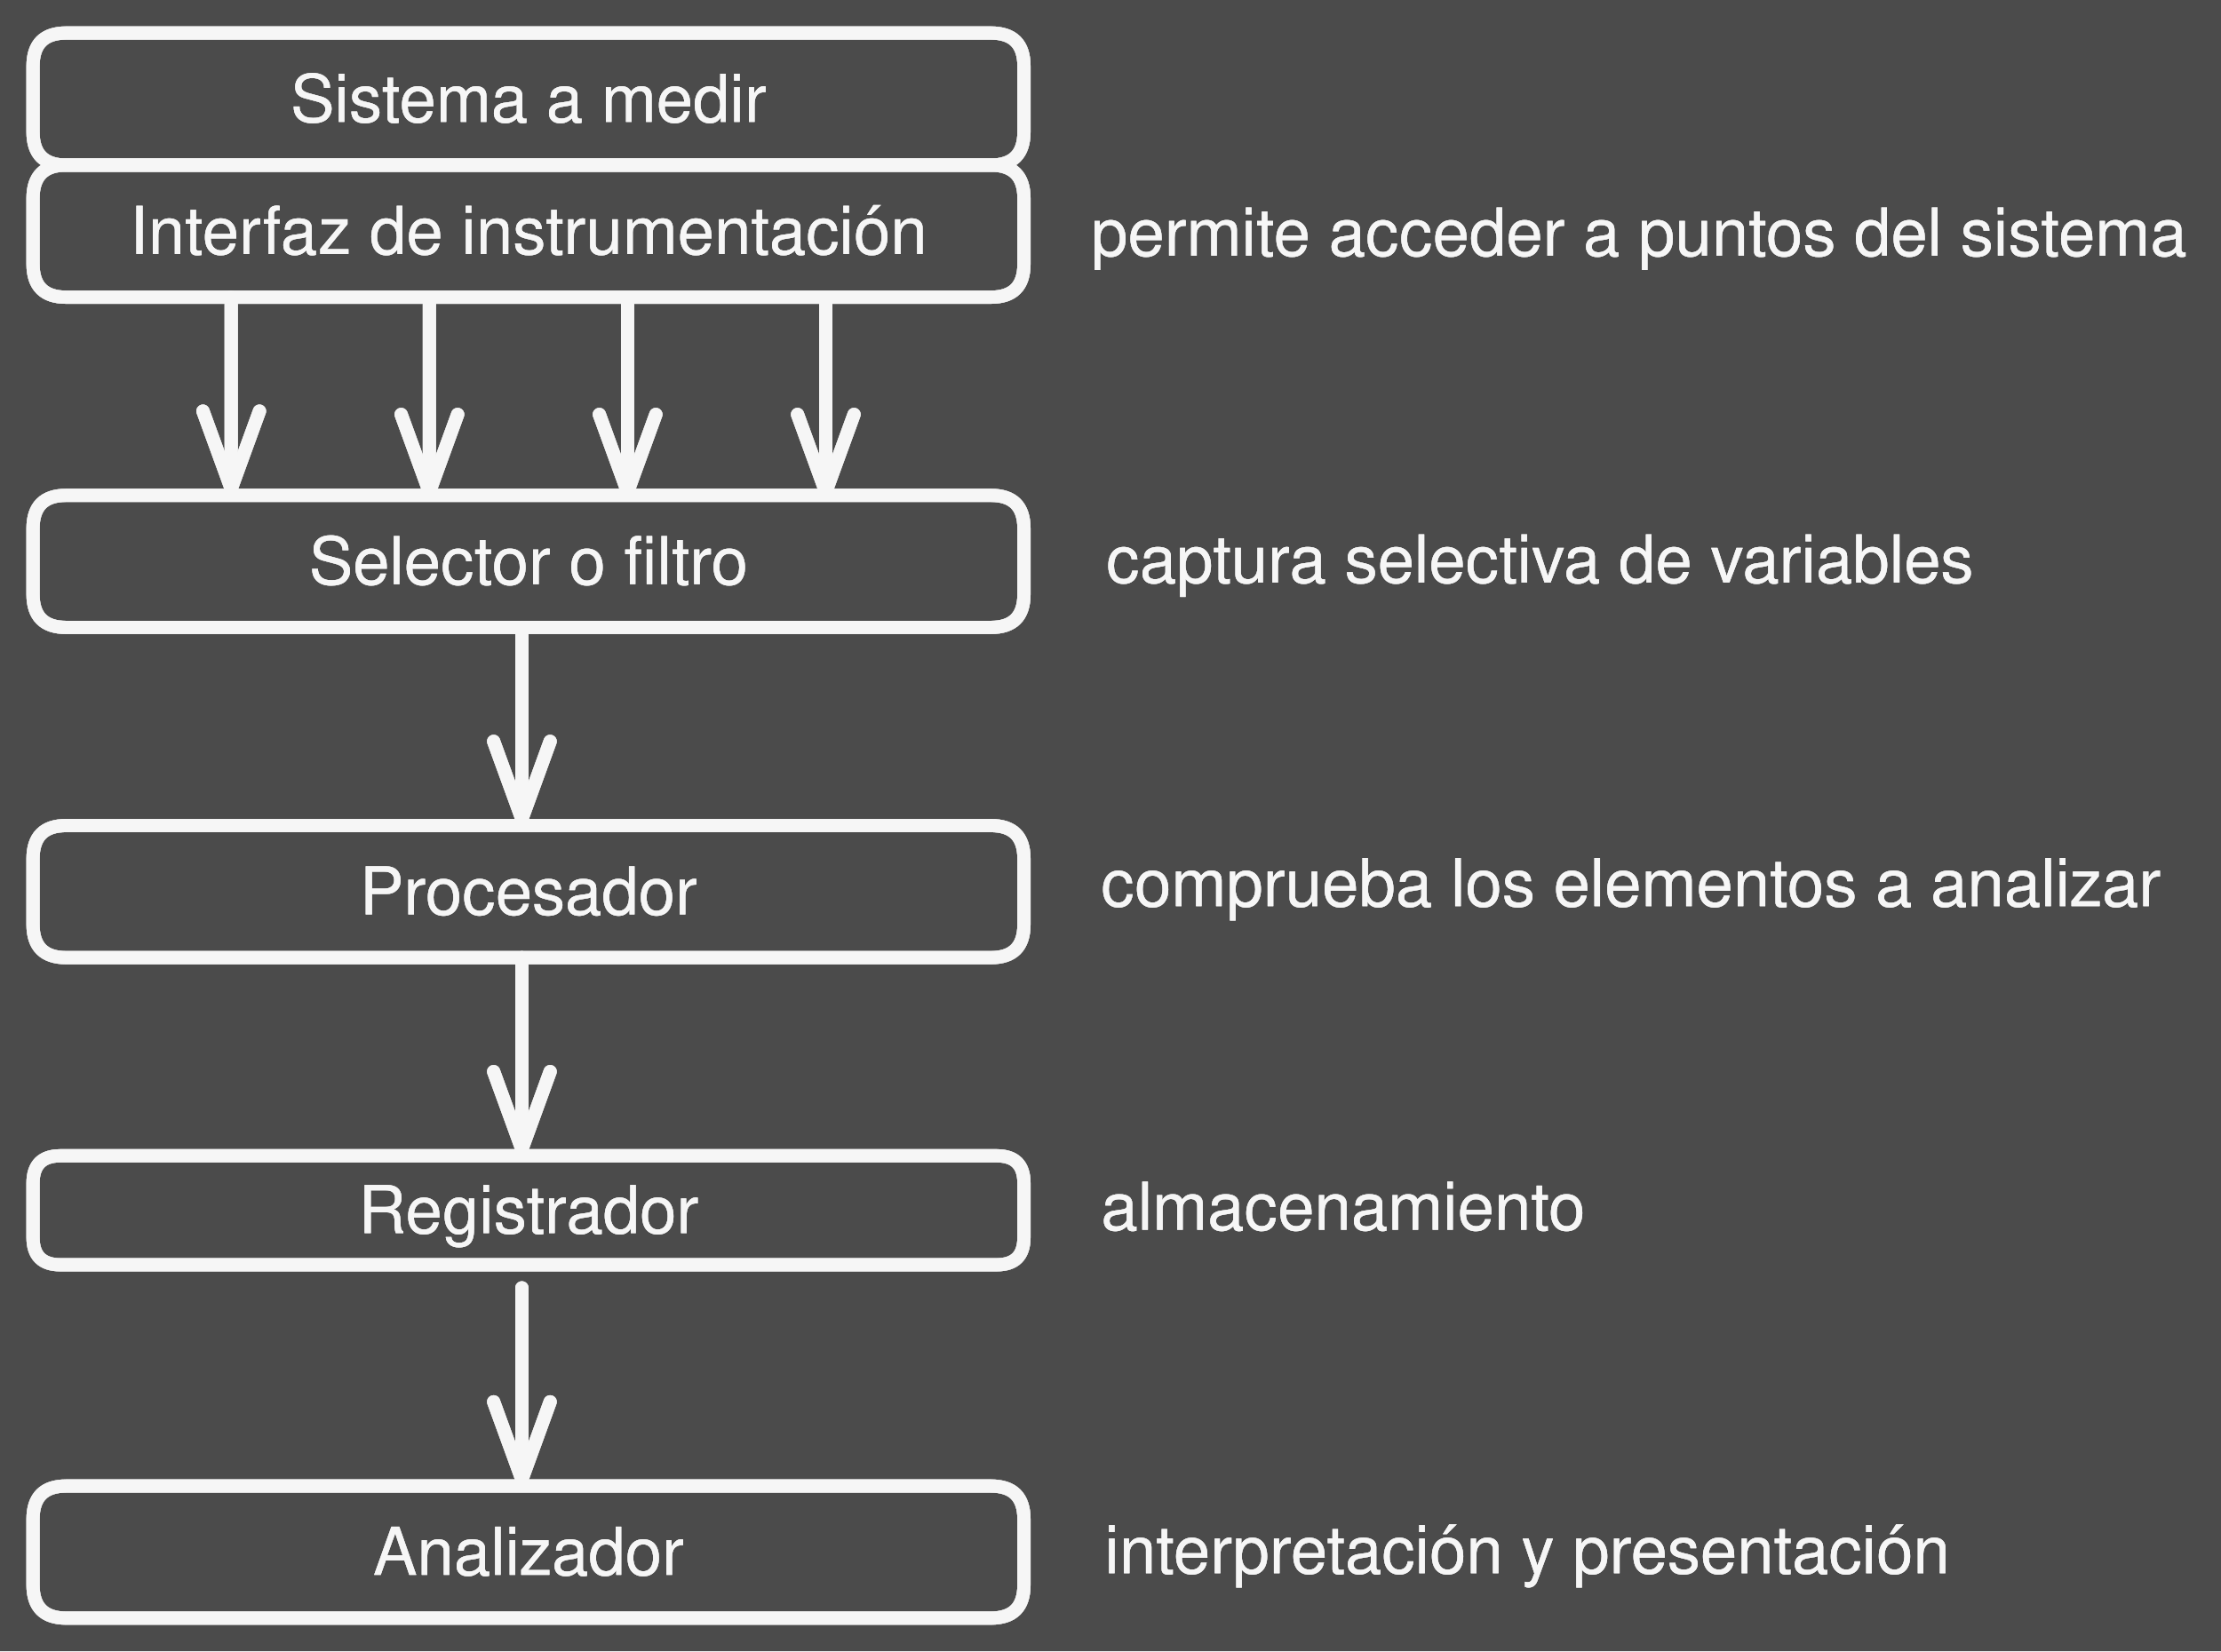
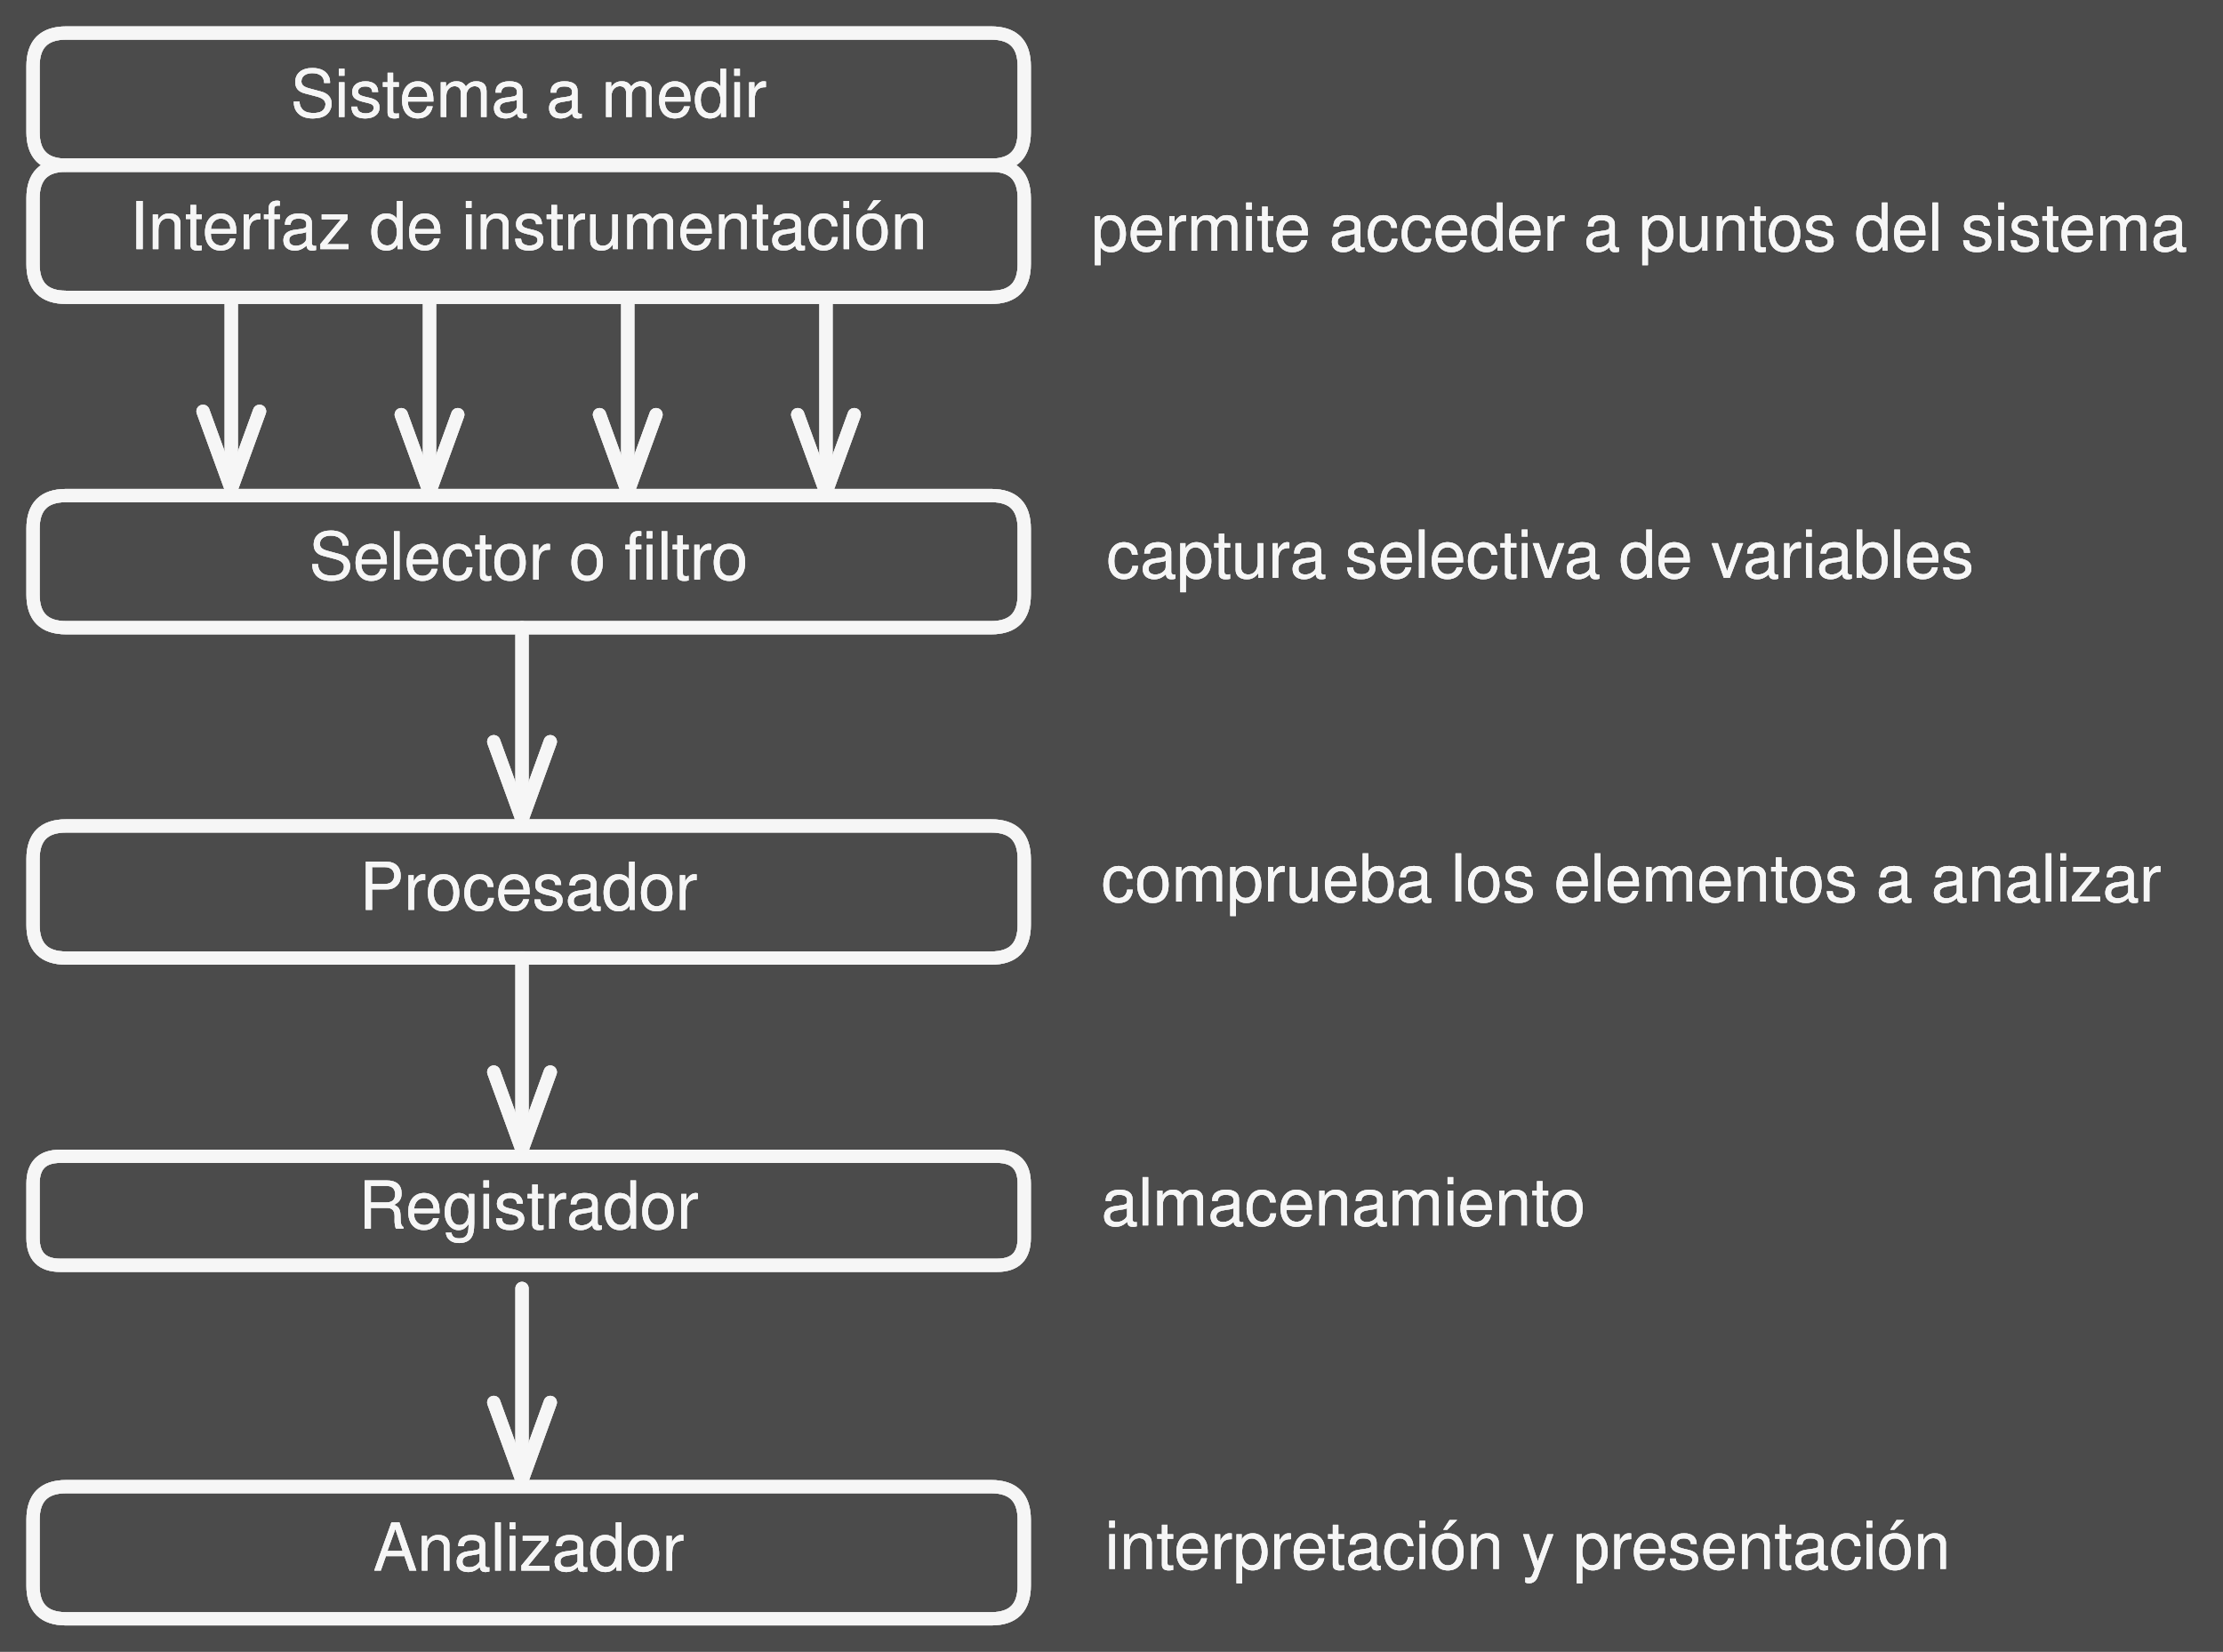
- <svg xmlns="http://www.w3.org/2000/svg" version="1.1" viewBox="0 0 672.393 500" width="672.393" height="500" filter="invert(93%) hue-rotate(180deg)" class="excalidraw-svg">
+ <svg xmlns="http://www.w3.org/2000/svg" version="1.1" viewBox="0 0 672.831 500" width="672.831" height="500" filter="invert(93%) hue-rotate(180deg)" class="excalidraw-svg">
  
-   eyJ2ZXJzaW9uIjoiMSIsImVuY29kaW5nIjoiYnN0cmluZyIsImNvbXByZXNzZWQiOnRydWUsImVuY29kZWQiOiJ4nO1cXNtS28hcdTAwMTZ9z1eomNfY0/fLvJlLXHUwMDA2SFxiXHUwMDA0ksBwairVWG0jLEtGkm3wVL5qPuH82GlcdTAwMTmwZFkyMvhcIurEUGD3dXf3Xnvt3d3yP+8sayu67+mtP6wtfddUrmNcdTAwMDdquPU+Tlx1MDAxZuggdHzPZKHx59DvXHUwMDA3zXFJ1ev98fvv/lXo2I7y6l37oYJ2dVd7UWiK/Md8tqx/xn9TXVx1MDAwNLpcdTAwMTkpr+3qcYVxVtJcdTAwMGJcdTAwMDTZxM++N+5cdTAwMTBRICjGmE5cbjiere/GooCkKSfcNVwiRNo2XHUwMDE5LeWGOsmJk7ZqXHUwMDFl69w04F9cdTAwMDet0eWRe/Hl9lx1MDAxMOzJpHrLcd2z6N5cdTAwMWRLXHUwMDFh+mYqkrwwXG78jj537Oja5JJMelGtwO+3rz1cdTAwMWTGM5JcZs7vqaZcdTAwMTPdj0ecpD5MS7pcXDy+XHUwMDFhSlx1MDAxNYmr1NJ1XHUwMDFlet/xXT+Ie/9ccur4J+n/SjU7bSOEZ0/KRIHywp5cbsw6JeWGj+PCqbavtdO+juLBpvrT47k1KyEx5VJOMuJOelx1MDAwN/Z45f9OJjRQXX1cdTAwMTDX8Pqum55cdTAwMTXPfpyVJ1xySXRcdTAwMDQ/pvxMRlx1MDAxMZffy+pWWr+mdCzSd8nQUqvfaZ0g97JzvzXJ+vn4LpG437PVg/5AXHUwMDBlpaRcdTAwMWNThESy3K7jdbLDcf1mJ1G5dynZZ9R/SrS05otcIs2HXHUwMDAwIU5cdTAwMTFnME/1v5fX/cnoq63uXHUwMDEwoTpcIlxmSMzptN5LWKcrU3xISJ1IXHUwMDA0RarXXHRcdTAwMDBcdTAwMTDOXHUwMDAyXHUwMDAwMkw4w1x1MDAwMuPXI2AqY0bV56omw4AuoJqJVL5cdTAwMTedOaOxZVx1MDAwNVOpXHUwMDFmVNdx758s/oPuxjpr5u/MXHQj3VWWsrradoLUqqvh1+fKxI00XFynXHUwMDFkK/tW01xmTlx1MDAwN1M4iFx1MDAxY0M9k1x1MDAwMl3HttNcdTAwMTTRNJIpx9PBQVx1MDAxOTPuXHUwMDA3TtvxlPusUKpcdTAwMWb5pzp8mIgo6Ov0XFzq/aflh3VI56J6LqlhmE18gjalmFx1MDAxMYZAXHUwMDFlslF5YI8++VDQ7d1cdTAwMWJcdTAwMTWNPrVcdTAwMGY/bFx1MDAwZn7QTsVRPkNqbOOchlx1MDAwMKdcdTAwMWNyxJdcdTAwMDDpNZLazcn3i5Z9dZtcIrX3+S09lFx1MDAxN7uSgY97Xzvdy1x1MDAxZldcdTAwMDNKwsOL9p/TXHI/damCwFx1MDAxZpZtt9ZuwOP9i+hcdTAwMTSfXHUwMDFksrtcdTAwMWSClHDRXHUwMDEy2m2MWu3bz9HxqH10e1x1MDAwMnb0tT5cdTAwMTd+uXafJ3dDM5SJNOpXQe5cZmVcdTAwMTMn5M6ZRIbcaeJIJSZcdTAwMDCXN1x1MDAwMVx1MDAxMyWoNuohXHUwMDA39djemdlcdTAwMTdZdqerZHdEoHEqXHUwMDAwwlx1MDAwNJfjd8E4XHUwMDEyXHUwMDFipveFlfN19H5cdTAwMTBzckuNLFtbjmdWoFx1MDAxZlx1MDAwYmlW97//erlcXF+uwlKJ/1x1MDAxOarLXHUwMDEyfzlcdNfjXHUwMDA1XHUwMDE02lx1MDAwMIkk4lx1MDAwMDKeY1x1MDAwMuhcdTAwMDJewM3tx6C/L28899B373pcdTAwMWZgoHjF7UHWXHUwMDBiIFx1MDAxYndcdTAwMDIgXHUwMDA1hDLAUk7bW3BcdTAwMDLcr6HdO1wiwS8n4Fx1MDAwNU5cdTAwMDCVXGaxRcKoXHUwMDE3OVx1MDAwMVx1MDAxNGdcdTAwMTMnYVx1MDAwMGSMY8jzXGZcdTAwMDArb1x1MDAwMCY6UG3MQ8jqTFx1MDAxMozpTIRPxCpcdTAwMDN8jOtYXHUwMDE4Xi9cdTAwMWTiI4IoXHUwMDE1aFx1MDAxOabgxT5cdTAwMDCB0DhcdTAwMDJr81x1MDAwMc6MhjUjP7B8yyiPWYH8IL+41HLZfj6lzYT5xWKtheJRIcI5Zjw2NDlcdTAwMDBcdTAwMTflXHUwMDAx7uDdS/c+pKc7jlx1MDAwNlh27eOoc15xtGdcdTAwMTlcdTAwMWVunuJcdJSAMyTeXHUwMDE2w3+z73hrP9pbiNlcYsQ8tbu0XCJmI8XhLaHYmC8ocI7my/KaP1x1MDAxOXy1lVx1MDAxZFx1MDAwMmNAsFx06SmGiGb0fqXcXHUwMDA2UFx1MDAxZHGKJWCoXHUwMDE0t3EkMWVM8tdj4Fx1MDAxNdS2oHK+jtpOXHUwMDAyv6lDZfv5XHUwMDFi13nZSyWzZ6x3lszy5FlPoEqyiU9oJvFBXHUwMDE043lY3i6P5atj7+zgR89cdTAwMGalczZcdTAwMDLbw1x1MDAwYtU4rVVcdTAwMWPYWVx1MDAxNkPrZjE8i2BcdTAwMGVcdTAwMDCX8m2R2OiodSOuXHUwMDA2o1x1MDAwNUlswVOuXHUwMDE3kVx1MDAxOKVFao8gRkRcIkzy3LedXHUwMDA1NmieXHUwMDA2X21dj0mMXHRJZjlcZpFVMpiJzrgoTWCCMCkoXFzC/YNX8NdaT19Pddsxs15IYLn5S2WwZyx3lsFyXHUwMDA1Wlx1MDAwZoXxbGJymUJySqDgeecte+WxfNnR23q4PVx1MDAxODWG3y6GfVx1MDAwZXaD2mXFgZ0lMbz5UIxcdTAwMTIuXHUwMDEwROBtXSM6P2pg906pXHUwMDA1WcyYLJzW9pWwXHUwMDE4K9J8o/cmXHUwMDEwkyTPe/tQXvEnY6+2rkteR9RgnVGWITG80kBMkjpcdTAwMDUwXHUwMDEz/83bYzTWSHJcdOUmz1x1MDAxOVx1MDAxN1bN11x1MDAxMVnDcIQzKuSxvOyl0tgztjtLY3nyLIvFXnBhQHJh3NF05J7geH+BXHUwMDFkXHUwMDE1+ilyXHUwMDFhR7TaOIZomrJqXHUwMDE0ZvpeXCJlYVTHXHUwMDEyUS5KYtdcdTAwMTBcdTAwMTdG0rw2il1cdTAwMTOUk/Vht6eDrlx1MDAxM2lLNZva1oGlrF7fi/zQsrVrhVx1MDAwZtfsclG9WMXF8Fx1MDAxZfm9XCKwT01EXHUwMDE22YvJtGrMQ1J4T1x1MDAxMHJOXHUwMDA0wIjmRaBcdTAwMDflQf9ldP5x0L1pV1x1MDAxZPSkTqhcdTAwMDBgXHUwMDFhiVx1MDAwZlx1MDAwN4Qrgz9iuE4y/sI88Fx1MDAxM0yNoMu4K/hy7DNcdTAwMDBST0ysXHUwMDFh+03Vi/qBssLxMZszUPGtmoFcblx1MDAxY3Xl6jBcdTAwMTf1ZausXHUwMDA372WlWTXSXHUwMDExLPTSoVlVgDnMPSo8LI/0P3fs813/XHUwMDE0VFx1MDAxZOm4PnvPXHUwMDFmXHUwMDEylpFgiSSPYFx1MDAxZJXfZUKccSlgapdnXHUwMDAzKOdcXKRO2FaOcr/bMyp/pSzXMOHj81xc5p2y1IMjnO+1L1JtTWhfQKKVI55cdTAwMTfuLkNoXCJAXG5h7uM9XHUwMDFmyyN+/6DbXHUwMDFk+n9VnttxXHUwMDFkcUBzuFx1MDAxZJGsXHUwMDE4y3y4h9VjXHUwMDE3irCSd39cdTAwMDRj5pfQTZ6PUkrwXHUwMDFhga/crjJgNFx1MDAwNWKc5IK8qMh6XHUwMDAwXdT7qsGLaXE0XHUwMDBlXHUwMDA0gkat8rD7qTx2T3f4ffNcdTAwMDOwq49dyahAYOZkXGKv0jGnrC4gI6U521x1MDAwNFx1MDAwZVRcbrzRsDy26XR92HViyPVcdTAwMDL9eLXdurfMh3D+7f3SddaD7tLiLFx1MDAwYu5cdTAwMGb3hHPwTlxuL0BcdTAwMThHkEkkad5cdTAwMWX6UXm4z798XUnsk8w+XFzq4HXZeM85OKIp6/K4b25QRlxmR6/k+lx1MDAwM3pMmXNw9NxTOzKtlGWhXHUwMDFmRiqIto1KOV57WrBH77XMMzDxVKheLE4qpeU3+7HcNVBnM4PTnl2i07lXced2mtenq8Jox+92ncjM3YlvwJ+do/FkNGKMXms1s4BG5nReXHUwMDE2zL24xelcdTAwMTO+5J2VqNj4w+T93++fL01FUvxd+v8yzVxmXHUwMDEyJkZlQuRcdTAwMWRSfy5vZ+Y/jFFJO1PLbviv0NDguqFoXHUwMDBlMeNCXHUwMDAwXHUwMDEzkkBdgzlcdTAwMWXGrPFBXHUwMDEwYMRAXHUwMDFh5ZWyPvxFe4JrsT6zg1u99Znt8y1Zn7laXHUwMDFhv9ZikTijXHUwMDE4Yp7r+Vx1MDAxY5e3SPNcdTAwMWbjqqZFXHUwMDEyVXN9XHUwMDA0YVx1MDAwMFx1MDAwYrmMTcn/J+uzXHTjk2vx3pL1WZHvQ1x1MDAwYr/nXHUwMDBiXHUwMDEyLFDsQedtqXwpb2k6yIu+nTRcdTAwMDbferX9L7Av8Vx1MDAwZn47rLilgdkoK+VcZm3G1Fx1MDAwMFx1MDAxM2JxiKro50BcZsWLNlgyliZcdTAwMGKtgpxfoLXYnFPL+HY8XHUwMDAwOC9gOS1cdTAwMGba48svpqnBQaMmzn+cXHUwMDAz72R3sOdWXHUwMDFjtKldvriG2DBkXHUwMDA1x4QjypZwcLF0yFx1MDAxYTeWLsM5+Fx1MDAwNdnpZSmGLC/kWUTi78KRuTR7tlx1MDAwMM227Jvh6IZe988/dv+El44/iHpvXHUwMDBisXDTkMVcdTAwMDRCXHUwMDA0XHUwMDA1rFwiZOOrKC/6XHUwMDA2ol+QfSnLXHUwMDE23lx1MDAxNDDhP2JcYrG8XHUwMDE4/Gt5yEr/O1x1MDAwYnf7nz3WdNunR02MXHUwMDBl2M3bgizaNGTja1qEyPTTXHUwMDE01cEsMb7Yi25cdTAwMDT/wuwjZt89Nlx1MDAxMH/L9VlkpneyTGaZXHUwMDFkO3M8uzVw9HB7Vs1+a41f8VNC45WMoaXHK/7z3c//XHUwMDAxqGHrnCJ9
+   eyJ2ZXJzaW9uIjoiMSIsImVuY29kaW5nIjoiYnN0cmluZyIsImNvbXByZXNzZWQiOnRydWUsImVuY29kZWQiOiJ4nO1cXNlS28hcdTAwMWG+z1OomNvg6X3JnVlcdTAwMTIgIWxJYDg1lVx1MDAxMlbbXGLLkpFkXHUwMDFiPJWnmkc4L3Za3iRrMTLIYE5gplJ2a+vlW/7u/uV/3lx1MDAxOcZGeN9VXHUwMDFiXHUwMDFmjFxyddcwXHUwMDFk2/LNwcb7qLyv/MD2XFx9XGKNvlx1MDAwN17Pb4zONLvdXHUwMDBmf/7pXVx1MDAwNbZlm26tY40vUI7qKDdcZvQp/9HfXHLjn9G/+ohtRZdtuqx9U4d/7TeHl4fOxcntXHUwMDAx2JWjS0cnTevhq0Zoui1HxYfudPkmXHUwMDAyYFZwXHUwMDFmXHUwMDE1wETBwLbCa12IXHUwMDEzZdfKbl2HupDEZeNcdTAwMWJ/MOKSIPS9ttr2XHUwMDFjz4+e/lx1MDAwN1TRf/Gzr8xGu+V7PdeanVx1MDAxM/qmXHUwMDFidE1fNzY+r2k7zll4P7q77ivdk1x1MDAxYqlnnE/qSFLlRVfph7auXVx1MDAxNVx1MDAwNHP19bpmw1x1MDAwZaNcdTAwMGVItj+qYXffXHUwMDFh9f3fcZ18s6P2o853e44zK7ZdS92NXHUwMDA2XHUwMDEyzD3NtSZPm1x1MDAwZVxcPCp4UvIrrrtS0Y0xxlx1MDAxMlMu5exAjFx1MDAxYojThV89d1x1MDAwNCFGMVx1MDAwNlx1MDAxMlx1MDAxMlx1MDAxZdcp2NH4XHRH92yaTqDiXHUwMDAxiCq2m8ZWXHUwMDEyX3PwXHTVXTwqXHT0tZvHyLls32/MXHUwMDBl/Zp8ivur17XMcVx1MDAxNSDHjFx1MDAxMsBcdTAwMTGFJG6aY7vtdGc6XqNcdTAwMWTX+l2ik1Lwn1Ugg/i5Ko/BXHUwMDBlXHUwMDExqknIXHUwMDAwpFxm0XnYS1ijXHUwMDE53ENCa1x1MDAwMiOAYeL0XHUwMDE5XHUwMDAxXHUwMDEwfiNAXHUwMDAxXHUwMDAxfuQzYO70XHTUIcOEMyxwXHUwMDA21lFcdTAwMTdnXGIwxTpcdTAwMDSEQc5gYlx1MDAxMJZcdTAwMDB7leCMgVx1MDAxN1x1MDAwMU43/8xcdTAwMGVC1TFcctPoKMv2XHUwMDEzXWFcdTAwMGW+PXRO03PDM3tcdTAwMTg1XHUwMDExgbnSj2bHdu6nxjF7Yt2xW1FXbTR041TiTrrDQlubz+yEjm1ZSf1v6Juatqv8/TJG4vl2y3ZN58FcdTAwMTaYvdA7VcG4XHKh31PJvlR7U/bAXHUwMDFhpLm8XuBYMTAwLFx1MDAwMlx1MDAwNqWYXHUwMDExhlx1MDAwMMzBJdooXHUwMDAxlrGuXGa/eFDQrZ1cdTAwMWIzXHUwMDFjfmlcdTAwMWR83Or/pO11oWVWbvK9nFWvR2VDglx0u1x1MDAxMeCUQ454TNOlNGVZ/6zI1m6Of1xcNK2r24Stvc+/0/h8sSNcdTAwMTn4vPut3bn8edWnJDi4aH2av/H0kabve4Oy991s1eHR3kV4is9cdTAwMGXY3TZBpnBQXHUwMDA1961cdTAwMGabrduv4dGwdXh7XGa21bU6XHUwMDE3Xrn7LrR3KCXlXGZIysRT7T3fxmNcdTAwMDVgPF04VVx1MDAwMFx1MDAwMal2eCxiy45cdTAwMTVcdTAwMDCXV4BcdTAwMTlcdTAwMDbWm/S602uAXG4qMU+FNDRcdTAwMTnSVM1/RFBccupnXHUwMDBivjgymuiAYFx1MDAxY4k5k3+0XGbMXHUwMDFkKOnsXHUwMDExLiWgmGD2XHUwMDE4Z1/alKPu24/suGlcdTAwMGVccktcdTAwMTm2q/u/XHUwMDE3VVKP7H//dXNjgnJcdTAwMTdU6vlcdTAwMGa4XFza88vV8HlcdTAwMDJcdTAwMDCULpzSX1wiiTiAXHR9iOlPl1xiXHUwMDAwbm4/+709eeM6XHUwMDA3nnPX/VxifZOvuVx1MDAxNqRcdTAwMDNcdTAwMDDy4v6vpZhQXHUwMDA2WFwiXntccv7vfFx1MDAwYqzuIfHf/P9cdTAwMTH+TyVDjCZJv1xu/6dcIl04m1x1MDAxYVxuSlwiXHUwMDAxSE5ccmdcbsDKK8BcZlx1MDAwNOtNelxiWY1JgnE2XHUwMDA0IGKFXHUwMDExXHUwMDAwxLiGhTb2sjFcdTAwMDDUMVx1MDAwM6VcdTAwMDJVoVx1MDAwNa8lXGI401xia4Seb3iGXHUwMDA2j1x1MDAxZYH81YDis6q1+8WelpniXHUwMDE3V+tZPFx1MDAxZVx1MDAxNa50csx4pDQ5XHUwMDA0XHUwMDE35Vx0buOdS+c+oKfbtlx1MDAwMlh2rKOwfb7mbE9bPHx5jydQXHUwMDAyzpB4XVx1MDAxNv/duuPNvXB3KWsjXHUwMDEw88TK0oqsjVx1MDAxNE5ttbUxraKY5a1uyfLInzV+vcFcdTAwMGVcdTAwMDGqYY2t1DxzjPuVelx1MDAxYiA1XHUwMDA2KdJeUc7bOJKYMib50znwWqzt2PdcdTAwMWEqMC0vf4U773ClZvaAeqfNLK8+zzNTJenCKZtcdEKcMp5cdTAwMTembpXn8tWRe7b/s+tcdTAwMDXSPlx1MDAxYoKtwYVZP91cXHNip11cZj23i+EsgzlcdTAwMDBcXMrXZWLDw+aNuOpcdTAwMGaXNDGGwcrnZ4m9h8zWXHUwMDFk44jriYPMXHUwMDAx/vZcdTAwMTIrNNPGrzfWI1x1MDAxM8tZnkVklfZFa+WXZlx0k4JC+XTgv1x1MDAxNuc6VS1bd3mhdeVcdTAwMWWv1LtcdTAwMWXQ7LR35VboecyrOFx1MDAxNFx1MDAwNZJTokGWx+Ld8iy+bKstNdjqXHUwMDBm64PvXHUwMDE3g1x1MDAxZVx1MDAwNzv+5uWaUzptX/jlJ2GUcIEgXHUwMDAyXHUwMDE10PhcdTAwMTn96/ywjp0701xc0r+0ZOEk2lfiX4VcdTAwMTlcdTAwMDZRuopcdTAwMTRE5Fx1MDAwMf9jeeDP2r7eWJeiRlx1MDAxMFx1MDAxMLrBaVx1MDAwN8MrnYJJVlx1MDAxM1x1MDAwNHLJyq4uajWSXFxC+Vx1MDAxYm0x1rVH2MNCXHUwMDFmyztcXKmNPaDdaVx1MDAxYsurz1NdbLKeQb+Edv0wsb1XnFx1MDAwNVxioazR7OR+smWe1V+Ma4hJ+pZcdTAwMDO4XFxcdTAwMGXgXvlcdTAwMTRA7VtcdTAwMThJ/ZeXXHUwMDAyWJznITmjVHKcWFx1MDAwNX5qXHUwMDA24Fx1MDAxM0k85WVX+Vx1MDAxZDtUhtloKEv5hml0e27oXHUwMDA1hqVcdTAwMWMjXHUwMDE4J87lMna5XHUwMDBiV5grXHUwMDE4et1cItbPdUSa4ss1oKpcdTAwMTC2yMMhYUXggVx1MDAwMFx1MDAxMlx1MDAxZMLivCyB/fImfjI8/9zv3LTWhaz5Jlx1MDAwZVx1MDAxMalcdTAwMTEqXHUwMDAw4Fx1MDAwMqL0XHUwMDE24cpcdTAwMWNcdTAwMWMxXFzTsdJcXK71XHUwMDAyXHUwMDAzR1x1MDAwNFNd0SoyXHUwMDA1X4t/N8xu2PNNI1x1MDAxOG202X0zSqzpm75tXjkqyFWIspc8XHUwMDBm3cvWZtVER6gwWtckR1x1MDAxMDCI8zZcdTAwMGJcdTAwMGbKM/3TtnW+452CdWc60uE6XHUwMDE2KEP0pFx1MDAxNlY+R9VPZUhIUJbqnHEpYGJcdTAwMTHy/5/qXqercX9lXHUwMDFhjnbDyUtd+pNpmOOoOD+EX+ayZ6L8XHUwMDEyNVo57UXhXCIzQ4xRSETeRunn8qzf2+90XHUwMDA23l9r7+96jsJcdTAwMDHN8XdE0tWocJmZsFx1MDAxYSdcdTAwMDKQsnN0wZj+n9DfaJfUdDqm5qI+IaJJLseLTnlcdTAwMWU+XHUwMDE3PX3V3MW0eGmZi1xiJIjnkfdLefKebvP7xkdgrT95KeLZ1VxivMrYnPJcdTAwMWGT6ZzBRZatJ1x1MDAwZlRcbvw7La/ZXHUwMDEx5bq+mmS4XHUwMDFi94b+XHUwMDEyLE7iL33N87C7dHWqWYdbnFx1MDAwN53KKZ5jXHUwMDAxmd9R2YSiJuf+cFx1MDAwNsM5+1wiXHUwMDFh1XNcdTAwMTdcdLaAfL/18txh/vJcXHbvXHUwMDA3TUoy76hDTUmiXHI9M/PaWJTBxlx0I1xmc5zYPKnmtV0oQaJXlpCGrmen97DiT0bc/6Mvs89/v3/47CxcdTAwMWHjy9+lbrPhmEG47XU6dqjbdVx1MDAxY9UpXf8gNP1wS1x1MDAwZqHttuaHalx1MDAxMoWXeacnQozZjfotUdL0XHUwMDFhvahcdTAwMDc2QY1lhlu5VomHLswsXvjQvGeOmlqPVOJamVx1MDAxOVx1MDAxNOtcdTAwMWEljyVfUciXpcWvUSySpU2U1qVcdTAwMTi4i3Qodu433ZnTna9P1lx1MDAxZFx1MDAwNFx1MDAwMUZcZlCW9+NcdTAwMThcdTAwMGJSZyEnSFx1MDAxMEkr3C5YX+VcdTAwMTHrrzTZXHUwMDAxXr3S5ICqWqVZ/GLVQqVcdTAwMTFvSlOp0lx1MDAxYz09wlx1MDAxMYRcdTAwMDEsZGKdsozSIIZcdNOT1zehWVx1MDAwM6F5XHSdyVx1MDAxNbfKhKZAQ1x1MDAxMm9GXHUwMDE2Z95cdTAwMTIsUPTrXGZ5XHUwMDBiKyflXHUwMDE3VtrIXHK/XHUwMDFm1/vfu5t7J7An8U9+O1hcdTAwMTe5KErDTc8wUfU6WU6np+pcdTAwMDL05IlDtJKMvSz+llhn4VxmYiji9ZAllCZF6DTGXHUwMDBijpRcdTAwMTSKJdnzQvL3ONKy4kyFKFOJXHUwMDAygPPyXHJPy5P26PJE36q/X99cdTAwMTTnP8+Be7zT33XWnLQ0XHUwMDA2YXSFeGHKXG6OXHRHlFWwf1E5ZaOA41HBwVx1MDAxYmVcdTAwMWZJWV7os9Ermlx1MDAwNMtcXJs9W8Jmm9bNYHhDr3vnnzuf4KXt9cPu62IsfGnKYlx1MDAwMiGCXHUwMDAyriNlMYd8md/JeqPsk102M5Ob/WhcdTAwMThcdTAwMDCIIcTyXsb8Vp6y0vvBgp3eV5c1nNbpYVx1MDAwM6N9dvO6KItemrKQckKIlGQlv1x1MDAxOfhEzlx1MDAxMlx1MDAxZIst8+7JXHUwMDFiZ9OcfTe5QfSD12eh7t7ZMOlhtq3ULu24LFTRXFybJopcdTAwMGU9S+26UZph1K54w3Kjb6vBVlx1MDAxNpZ/NEd/0ZR6NPJcdTAwMTFcdTAwMTXVXGIhv979+lx1MDAxZl19+/oifQ==
  <defs>
    <style class="style-fonts">
-       @font-face {
-         font-family: "Virgil";
-         src: url("https://excalidraw.com/Virgil.woff2");
-       }
-       @font-face {
-         font-family: "Cascadia";
-         src: url("https://excalidraw.com/Cascadia.woff2");
-       }
-       @font-face {
-         font-family: "Assistant";
-         src: url("https://excalidraw.com/Assistant-Regular.woff2");
-       }
+       
    </style>
  </defs>
-   <rect x="0" y="0" width="672.393" height="500" fill="#ffffff" />
+   <rect x="0" y="0" width="672.831" height="500" fill="#ffffff" />
  <g stroke-linecap="round" transform="translate(10 10) rotate(0 150 20)">
    <path d="M10 0 C76.5 0, 143 0, 290 0 M10 0 C84.58 0, 159.16 0, 290 0 M290 0 C296.67 0, 300 3.33, 300 10 M290 0 C296.67 0, 300 3.33, 300 10 M300 10 C300 14.83, 300 19.66, 300 30 M300 10 C300 15.29, 300 20.57, 300 30 M300 30 C300 36.67, 296.67 40, 290 40 M300 30 C300 36.67, 296.67 40, 290 40 M290 40 C188.87 40, 87.74 40, 10 40 M290 40 C206.71 40, 123.43 40, 10 40 M10 40 C3.33 40, 0 36.67, 0 30 M10 40 C3.33 40, 0 36.67, 0 30 M0 30 C0 24.83, 0 19.67, 0 10 M0 30 C0 25.69, 0 21.38, 0 10 M0 10 C0 3.33, 3.33 0, 10 0 M0 10 C0 3.33, 3.33 0, 10 0" stroke="#1e1e1e" stroke-width="4" fill="none" />
  </g>
-   <g transform="translate(87.75391 18.5) rotate(0 72.24609 11.5)">
-     <text x="72.246" y="18.4" font-family="Helvetica, Segoe UI Emoji" font-size="20px" fill="#1e1e1e" text-anchor="middle" style="white-space: pre;" direction="ltr" dominant-baseline="alphabetic">Sistema a medir</text>
+   <g transform="translate(87.08398 18.5) rotate(0 72.91602 11.5)">
+     <text x="72.916" y="16.9" font-family="Helvetica, Segoe UI Emoji" font-size="20px" fill="#1e1e1e" text-anchor="middle" style="white-space: pre;" direction="ltr" dominant-baseline="alphabetic">Sistema a medir</text>
  </g>
  <g stroke-linecap="round" transform="translate(10 50) rotate(0 150 20)">
    <path d="M10 0 C113.04 0, 216.08 0, 290 0 M10 0 C67.07 0, 124.15 0, 290 0 M290 0 C296.67 0, 300 3.33, 300 10 M290 0 C296.67 0, 300 3.33, 300 10 M300 10 C300 16.44, 300 22.88, 300 30 M300 10 C300 14.99, 300 19.98, 300 30 M300 30 C300 36.67, 296.67 40, 290 40 M300 30 C300 36.67, 296.67 40, 290 40 M290 40 C185.12 40, 80.24 40, 10 40 M290 40 C225.45 40, 160.9 40, 10 40 M10 40 C3.33 40, 0 36.67, 0 30 M10 40 C3.33 40, 0 36.67, 0 30 M0 30 C0 22.91, 0 15.83, 0 10 M0 30 C0 23.6, 0 17.19, 0 10 M0 10 C0 3.33, 3.33 0, 10 0 M0 10 C0 3.33, 3.33 0, 10 0" stroke="#1e1e1e" stroke-width="4" fill="none" />
  </g>
-   <g transform="translate(39.37988 58.5) rotate(0 120.6201 11.5)">
-     <text x="120.62" y="18.4" font-family="Helvetica, Segoe UI Emoji" font-size="20px" fill="#1e1e1e" text-anchor="middle" style="white-space: pre;" direction="ltr" dominant-baseline="alphabetic">Interfaz de instrumentación</text>
+   <g transform="translate(38.94141 58.5) rotate(0 121.0586 11.5)">
+     <text x="121.059" y="16.9" font-family="Helvetica, Segoe UI Emoji" font-size="20px" fill="#1e1e1e" text-anchor="middle" style="white-space: pre;" direction="ltr" dominant-baseline="alphabetic">Interfaz de instrumentación</text>
  </g>
  <g stroke-linecap="round" transform="translate(10 150) rotate(0 150 20)">
    <path d="M10 0 C89.38 0, 168.77 0, 290 0 M10 0 C70.78 0, 131.56 0, 290 0 M290 0 C296.67 0, 300 3.33, 300 10 M290 0 C296.67 0, 300 3.33, 300 10 M300 10 C300 14.47, 300 18.94, 300 30 M300 10 C300 14.28, 300 18.56, 300 30 M300 30 C300 36.67, 296.67 40, 290 40 M300 30 C300 36.67, 296.67 40, 290 40 M290 40 C198.45 40, 106.89 40, 10 40 M290 40 C233.61 40, 177.23 40, 10 40 M10 40 C3.33 40, 0 36.67, 0 30 M10 40 C3.33 40, 0 36.67, 0 30 M0 30 C0 22.46, 0 14.92, 0 10 M0 30 C0 25.79, 0 21.59, 0 10 M0 10 C0 3.33, 3.33 0, 10 0 M0 10 C0 3.33, 3.33 0, 10 0" stroke="#1e1e1e" stroke-width="4" fill="none" />
  </g>
  <g transform="translate(93.30566 158.5) rotate(0 66.69434 11.5)">
-     <text x="66.694" y="18.4" font-family="Helvetica, Segoe UI Emoji" font-size="20px" fill="#1e1e1e" text-anchor="middle" style="white-space: pre;" direction="ltr" dominant-baseline="alphabetic">Selector o filtro</text>
+     <text x="66.694" y="16.9" font-family="Helvetica, Segoe UI Emoji" font-size="20px" fill="#1e1e1e" text-anchor="middle" style="white-space: pre;" direction="ltr" dominant-baseline="alphabetic">Selector o filtro</text>
  </g>
  <g stroke-linecap="round" transform="translate(10 250) rotate(0 150 20)">
    <path d="M10 0 C120.31 0, 230.62 0, 290 0 M10 0 C83.06 0, 156.12 0, 290 0 M290 0 C296.67 0, 300 3.33, 300 10 M290 0 C296.67 0, 300 3.33, 300 10 M300 10 C300 14.73, 300 19.47, 300 30 M300 10 C300 16.74, 300 23.48, 300 30 M300 30 C300 36.67, 296.67 40, 290 40 M300 30 C300 36.67, 296.67 40, 290 40 M290 40 C188.01 40, 86.03 40, 10 40 M290 40 C217.35 40, 144.71 40, 10 40 M10 40 C3.33 40, 0 36.67, 0 30 M10 40 C3.33 40, 0 36.67, 0 30 M0 30 C0 25.86, 0 21.71, 0 10 M0 30 C0 22.1, 0 14.21, 0 10 M0 10 C0 3.33, 3.33 0, 10 0 M0 10 C0 3.33, 3.33 0, 10 0" stroke="#1e1e1e" stroke-width="4" fill="none" />
  </g>
-   <g transform="translate(108.8623 258.5) rotate(0 51.1377 11.5)">
-     <text x="51.138" y="18.4" font-family="Helvetica, Segoe UI Emoji" font-size="20px" fill="#1e1e1e" text-anchor="middle" style="white-space: pre;" direction="ltr" dominant-baseline="alphabetic">Procesador</text>
+   <g transform="translate(107.6924 258.5) rotate(0 52.30762 11.5)">
+     <text x="52.308" y="16.9" font-family="Helvetica, Segoe UI Emoji" font-size="20px" fill="#1e1e1e" text-anchor="middle" style="white-space: pre;" direction="ltr" dominant-baseline="alphabetic">Procesador</text>
  </g>
  <g stroke-linecap="round" transform="translate(10 350) rotate(0 150 16.5)">
    <path d="M8.25 0 C120.56 0, 232.86 0, 291.75 0 M8.25 0 C102.93 0, 197.61 0, 291.75 0 M291.75 0 C297.25 0, 300 2.75, 300 8.25 M291.75 0 C297.25 0, 300 2.75, 300 8.25 M300 8.25 C300 12.32, 300 16.39, 300 24.75 M300 8.25 C300 12.55, 300 16.86, 300 24.75 M300 24.75 C300 30.25, 297.25 33, 291.75 33 M300 24.75 C300 30.25, 297.25 33, 291.75 33 M291.75 33 C198.48 33, 105.21 33, 8.25 33 M291.75 33 C216.11 33, 140.47 33, 8.25 33 M8.25 33 C2.75 33, 0 30.25, 0 24.75 M8.25 33 C2.75 33, 0 30.25, 0 24.75 M0 24.75 C0 18.91, 0 13.06, 0 8.25 M0 24.75 C0 19.61, 0 14.47, 0 8.25 M0 8.25 C0 2.75, 2.75 0, 8.25 0 M0 8.25 C0 2.75, 2.75 0, 8.25 0" stroke="#1e1e1e" stroke-width="4" fill="none" />
  </g>
-   <g transform="translate(108.3105 355) rotate(0 51.68945 11.5)">
-     <text x="51.689" y="18.4" font-family="Helvetica, Segoe UI Emoji" font-size="20px" fill="#1e1e1e" text-anchor="middle" style="white-space: pre;" direction="ltr" dominant-baseline="alphabetic">Registrador</text>
+   <g transform="translate(107.1406 355) rotate(0 52.85938 11.5)">
+     <text x="52.859" y="16.9" font-family="Helvetica, Segoe UI Emoji" font-size="20px" fill="#1e1e1e" text-anchor="middle" style="white-space: pre;" direction="ltr" dominant-baseline="alphabetic">Registrador</text>
  </g>
  <g stroke-linecap="round" transform="translate(10 450) rotate(0 150 20)">
    <path d="M10 0 C115.84 0, 221.69 0, 290 0 M10 0 C98.84 0, 187.67 0, 290 0 M290 0 C296.67 0, 300 3.33, 300 10 M290 0 C296.67 0, 300 3.33, 300 10 M300 10 C300 14.05, 300 18.09, 300 30 M300 10 C300 17.56, 300 25.12, 300 30 M300 30 C300 36.67, 296.67 40, 290 40 M300 30 C300 36.67, 296.67 40, 290 40 M290 40 C227.74 40, 165.48 40, 10 40 M290 40 C187.15 40, 84.29 40, 10 40 M10 40 C3.33 40, 0 36.67, 0 30 M10 40 C3.33 40, 0 36.67, 0 30 M0 30 C0 22.78, 0 15.56, 0 10 M0 30 C0 24.71, 0 19.42, 0 10 M0 10 C0 3.33, 3.33 0, 10 0 M0 10 C0 3.33, 3.33 0, 10 0" stroke="#1e1e1e" stroke-width="4" fill="none" />
  </g>
-   <g transform="translate(112.749 458.5) rotate(0 47.25098 11.5)">
-     <text x="47.251" y="18.4" font-family="Helvetica, Segoe UI Emoji" font-size="20px" fill="#1e1e1e" text-anchor="middle" style="white-space: pre;" direction="ltr" dominant-baseline="alphabetic">Analizador</text>
+   <g transform="translate(111.5791 458.5) rotate(0 48.4209 11.5)">
+     <text x="48.421" y="16.9" font-family="Helvetica, Segoe UI Emoji" font-size="20px" fill="#1e1e1e" text-anchor="middle" style="white-space: pre;" direction="ltr" dominant-baseline="alphabetic">Analizador</text>
  </g>
-   <g transform="translate(330 59) rotate(0 166.1963 11.5)">
-     <text x="166.196" y="18.4" font-family="Helvetica, Segoe UI Emoji" font-size="20px" fill="#1e1e1e" text-anchor="middle" style="white-space: pre;" direction="ltr" dominant-baseline="alphabetic">permite acceder a puntos del sistema</text>
+   <g transform="translate(329.5615 59) rotate(0 166.6348 11.5)">
+     <text x="166.635" y="16.9" font-family="Helvetica, Segoe UI Emoji" font-size="20px" fill="#1e1e1e" text-anchor="middle" style="white-space: pre;" direction="ltr" dominant-baseline="alphabetic">permite acceder a puntos del sistema</text>
  </g>
  <g transform="translate(334.458 158) rotate(0 131.7383 11.5)">
-     <text x="131.738" y="18.4" font-family="Helvetica, Segoe UI Emoji" font-size="20px" fill="#1e1e1e" text-anchor="middle" style="white-space: pre;" direction="ltr" dominant-baseline="alphabetic">captura selectiva de variables</text>
+     <text x="131.738" y="16.9" font-family="Helvetica, Segoe UI Emoji" font-size="20px" fill="#1e1e1e" text-anchor="middle" style="white-space: pre;" direction="ltr" dominant-baseline="alphabetic">captura selectiva de variables</text>
  </g>
-   <g transform="translate(333.0938 256) rotate(0 160.6445 11.5)">
-     <text x="160.645" y="18.4" font-family="Helvetica, Segoe UI Emoji" font-size="20px" fill="#1e1e1e" text-anchor="middle" style="white-space: pre;" direction="ltr" dominant-baseline="alphabetic">comprueba los elementos a analizar</text>
+   <g transform="translate(332.4238 256) rotate(0 161.3145 11.5)">
+     <text x="161.314" y="16.9" font-family="Helvetica, Segoe UI Emoji" font-size="20px" fill="#1e1e1e" text-anchor="middle" style="white-space: pre;" direction="ltr" dominant-baseline="alphabetic">comprueba los elementos a analizar</text>
  </g>
  <g transform="translate(333.2705 354) rotate(0 73.37402 11.5)">
-     <text x="73.374" y="18.4" font-family="Helvetica, Segoe UI Emoji" font-size="20px" fill="#1e1e1e" text-anchor="middle" style="white-space: pre;" direction="ltr" dominant-baseline="alphabetic">almacenamiento</text>
+     <text x="73.374" y="16.9" font-family="Helvetica, Segoe UI Emoji" font-size="20px" fill="#1e1e1e" text-anchor="middle" style="white-space: pre;" direction="ltr" dominant-baseline="alphabetic">almacenamiento</text>
  </g>
-   <g transform="translate(333.9658 458) rotate(0 128.4082 11.5)">
-     <text x="128.408" y="18.4" font-family="Helvetica, Segoe UI Emoji" font-size="20px" fill="#1e1e1e" text-anchor="middle" style="white-space: pre;" direction="ltr" dominant-baseline="alphabetic">interpretación y presentación</text>
+   <g transform="translate(333.5273 458) rotate(0 128.8467 11.5)">
+     <text x="128.847" y="16.9" font-family="Helvetica, Segoe UI Emoji" font-size="20px" fill="#1e1e1e" text-anchor="middle" style="white-space: pre;" direction="ltr" dominant-baseline="alphabetic">interpretación y presentación</text>
  </g>
  <g stroke-linecap="round">
    <g transform="translate(250 91) rotate(0 0 29)">
      <path d="M0 0 C0 9.67, 0 48.33, 0 58 M0 0 C0 9.67, 0 48.33, 0 58" stroke="#1e1e1e" stroke-width="4" fill="none" />
    </g>
    <g transform="translate(250 91) rotate(0 0 29)">
      <path d="M-8.55 34.51 C-6.58 39.93, -4.6 45.35, 0 58 M-8.55 34.51 C-6.15 41.1, -3.75 47.7, 0 58" stroke="#1e1e1e" stroke-width="4" fill="none" />
    </g>
    <g transform="translate(250 91) rotate(0 0 29)">
      <path d="M8.55 34.51 C6.58 39.93, 4.6 45.35, 0 58 M8.55 34.51 C6.15 41.1, 3.75 47.7, 0 58" stroke="#1e1e1e" stroke-width="4" fill="none" />
    </g>
  </g>
  <mask />
  <g stroke-linecap="round">
-     <g transform="translate(190 91) rotate(0 1.7763568394002505e-15 29)">
+     <g transform="translate(190 91) rotate(0 0 29)">
      <path d="M0 0 C0 9.67, 0 48.33, 0 58 M0 0 C0 9.67, 0 48.33, 0 58" stroke="#1e1e1e" stroke-width="4" fill="none" />
    </g>
-     <g transform="translate(190 91) rotate(0 1.7763568394002505e-15 29)">
+     <g transform="translate(190 91) rotate(0 0 29)">
      <path d="M-8.55 34.51 C-5.2 43.7, -1.86 52.89, 0 58 M-8.55 34.51 C-5.23 43.62, -1.92 52.73, 0 58" stroke="#1e1e1e" stroke-width="4" fill="none" />
    </g>
-     <g transform="translate(190 91) rotate(0 1.7763568394002505e-15 29)">
+     <g transform="translate(190 91) rotate(0 0 29)">
      <path d="M8.55 34.51 C5.2 43.7, 1.86 52.89, 0 58 M8.55 34.51 C5.23 43.62, 1.92 52.73, 0 58" stroke="#1e1e1e" stroke-width="4" fill="none" />
    </g>
  </g>
  <mask />
  <g stroke-linecap="round">
    <g transform="translate(130 91) rotate(0 0 29)">
      <path d="M0 0 C0 9.67, 0 48.33, 0 58 M0 0 C0 9.67, 0 48.33, 0 58" stroke="#1e1e1e" stroke-width="4" fill="none" />
    </g>
    <g transform="translate(130 91) rotate(0 0 29)">
      <path d="M-8.55 34.51 C-6.59 39.88, -4.64 45.26, 0 58 M-8.55 34.51 C-6.49 40.16, -4.43 45.82, 0 58" stroke="#1e1e1e" stroke-width="4" fill="none" />
    </g>
    <g transform="translate(130 91) rotate(0 0 29)">
      <path d="M8.55 34.51 C6.59 39.88, 4.64 45.26, 0 58 M8.55 34.51 C6.49 40.16, 4.43 45.82, 0 58" stroke="#1e1e1e" stroke-width="4" fill="none" />
    </g>
  </g>
  <mask />
  <g stroke-linecap="round">
    <g transform="translate(70 90) rotate(0 0 29)">
      <path d="M0 0 C0 9.67, 0 48.33, 0 58 M0 0 C0 9.67, 0 48.33, 0 58" stroke="#1e1e1e" stroke-width="4" fill="none" />
    </g>
    <g transform="translate(70 90) rotate(0 0 29)">
      <path d="M-8.55 34.51 C-6.66 39.71, -4.77 44.9, 0 58 M-8.55 34.51 C-5.7 42.35, -2.84 50.2, 0 58" stroke="#1e1e1e" stroke-width="4" fill="none" />
    </g>
    <g transform="translate(70 90) rotate(0 0 29)">
      <path d="M8.55 34.51 C6.66 39.71, 4.77 44.9, 0 58 M8.55 34.51 C5.7 42.35, 2.84 50.2, 0 58" stroke="#1e1e1e" stroke-width="4" fill="none" />
    </g>
  </g>
  <mask />
  <g stroke-linecap="round">
    <g transform="translate(158 190) rotate(0 0 29)">
      <path d="M0 0 C0 9.67, 0 48.33, 0 58 M0 0 C0 9.67, 0 48.33, 0 58" stroke="#1e1e1e" stroke-width="4" fill="none" />
    </g>
    <g transform="translate(158 190) rotate(0 0 29)">
      <path d="M-8.55 34.51 C-5.37 43.25, -2.19 51.99, 0 58 M-8.55 34.51 C-6.3 40.68, -4.06 46.85, 0 58" stroke="#1e1e1e" stroke-width="4" fill="none" />
    </g>
    <g transform="translate(158 190) rotate(0 0 29)">
      <path d="M8.55 34.51 C5.37 43.25, 2.19 51.99, 0 58 M8.55 34.51 C6.3 40.68, 4.06 46.85, 0 58" stroke="#1e1e1e" stroke-width="4" fill="none" />
    </g>
  </g>
  <mask />
  <g stroke-linecap="round">
    <g transform="translate(158 290) rotate(0 0 29)">
      <path d="M0 0 C0 9.67, 0 48.33, 0 58 M0 0 C0 9.67, 0 48.33, 0 58" stroke="#1e1e1e" stroke-width="4" fill="none" />
    </g>
    <g transform="translate(158 290) rotate(0 0 29)">
      <path d="M-8.55 34.51 C-5.62 42.56, -2.69 50.62, 0 58 M-8.55 34.51 C-5.78 42.12, -3.01 49.73, 0 58" stroke="#1e1e1e" stroke-width="4" fill="none" />
    </g>
    <g transform="translate(158 290) rotate(0 0 29)">
      <path d="M8.55 34.51 C5.62 42.56, 2.69 50.62, 0 58 M8.55 34.51 C5.78 42.12, 3.01 49.73, 0 58" stroke="#1e1e1e" stroke-width="4" fill="none" />
    </g>
  </g>
  <mask />
  <g stroke-linecap="round">
    <g transform="translate(158 390) rotate(0 0 29)">
      <path d="M0 0 C0 9.67, 0 48.33, 0 58 M0 0 C0 9.67, 0 48.33, 0 58" stroke="#1e1e1e" stroke-width="4" fill="none" />
    </g>
    <g transform="translate(158 390) rotate(0 0 29)">
      <path d="M-8.55 34.51 C-6.18 41.02, -3.81 47.52, 0 58 M-8.55 34.51 C-6.11 41.2, -3.68 47.9, 0 58" stroke="#1e1e1e" stroke-width="4" fill="none" />
    </g>
    <g transform="translate(158 390) rotate(0 0 29)">
      <path d="M8.55 34.51 C6.18 41.02, 3.81 47.52, 0 58 M8.55 34.51 C6.11 41.2, 3.68 47.9, 0 58" stroke="#1e1e1e" stroke-width="4" fill="none" />
    </g>
  </g>
  <mask />
</svg>
